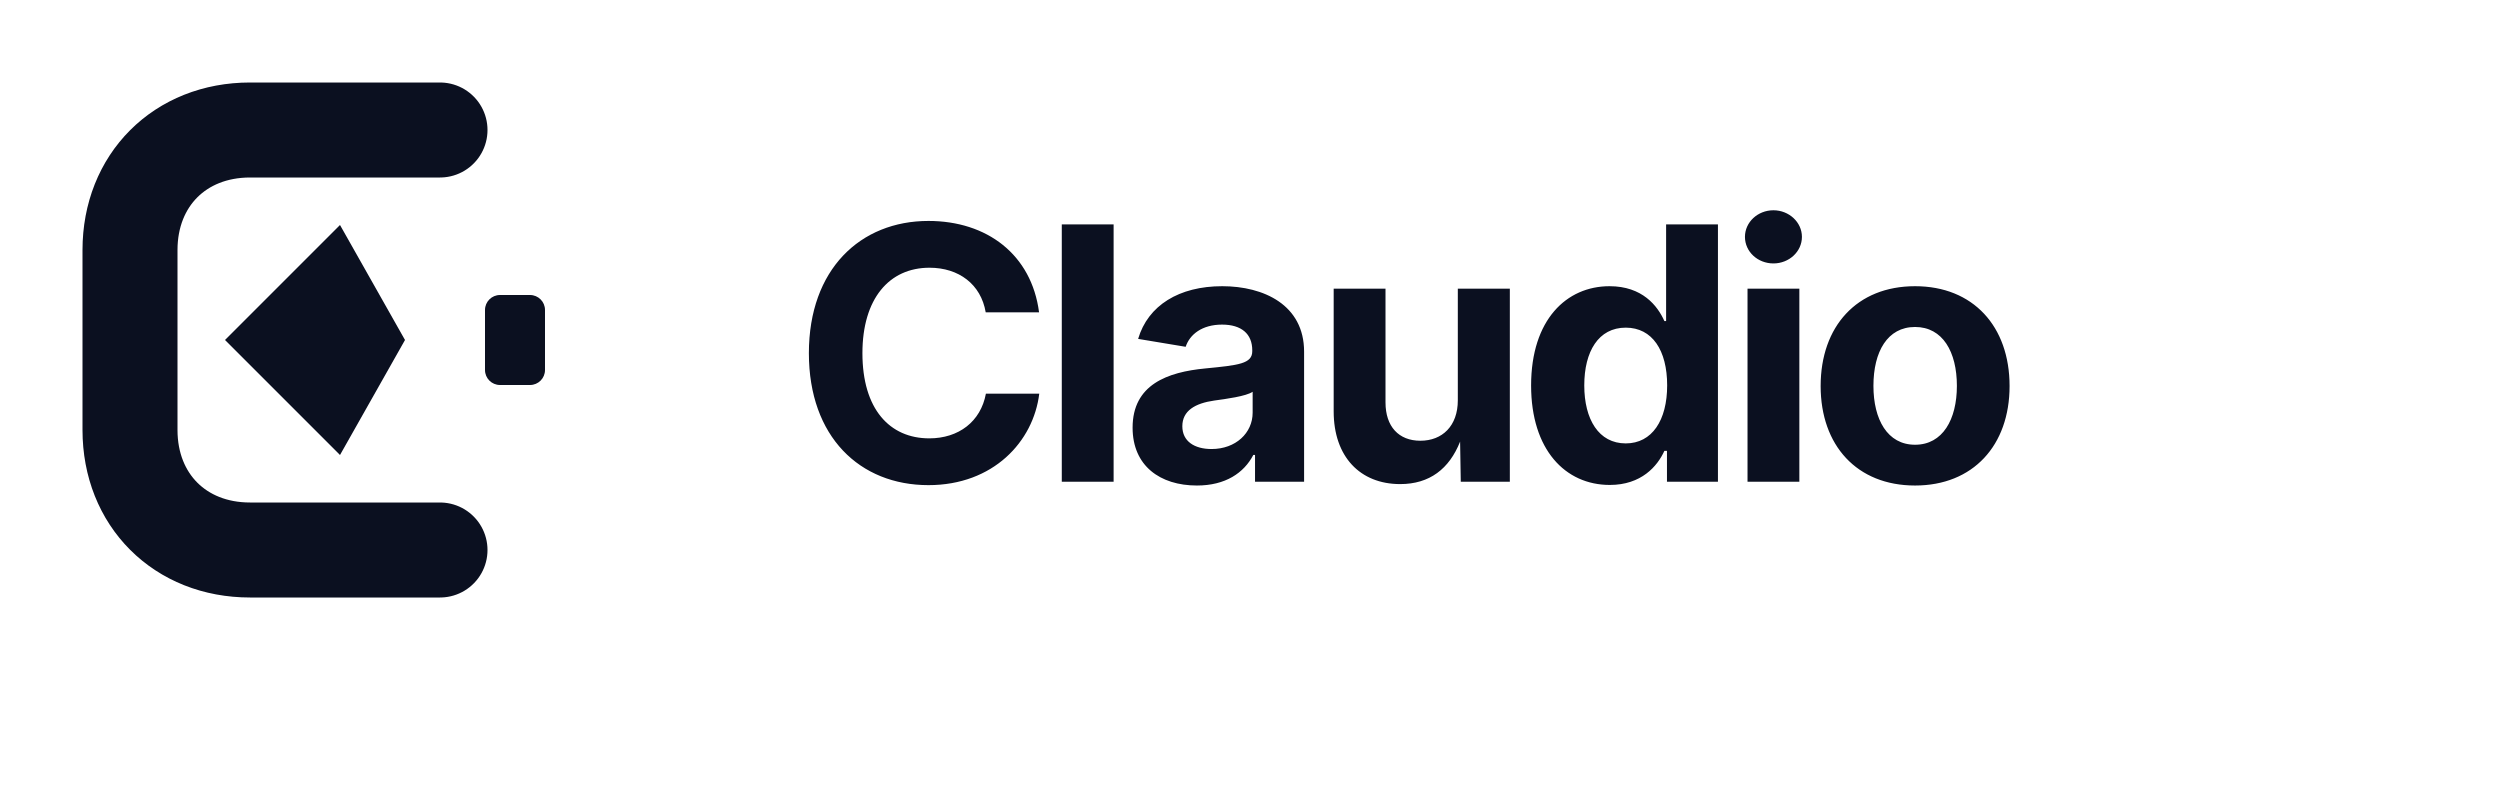
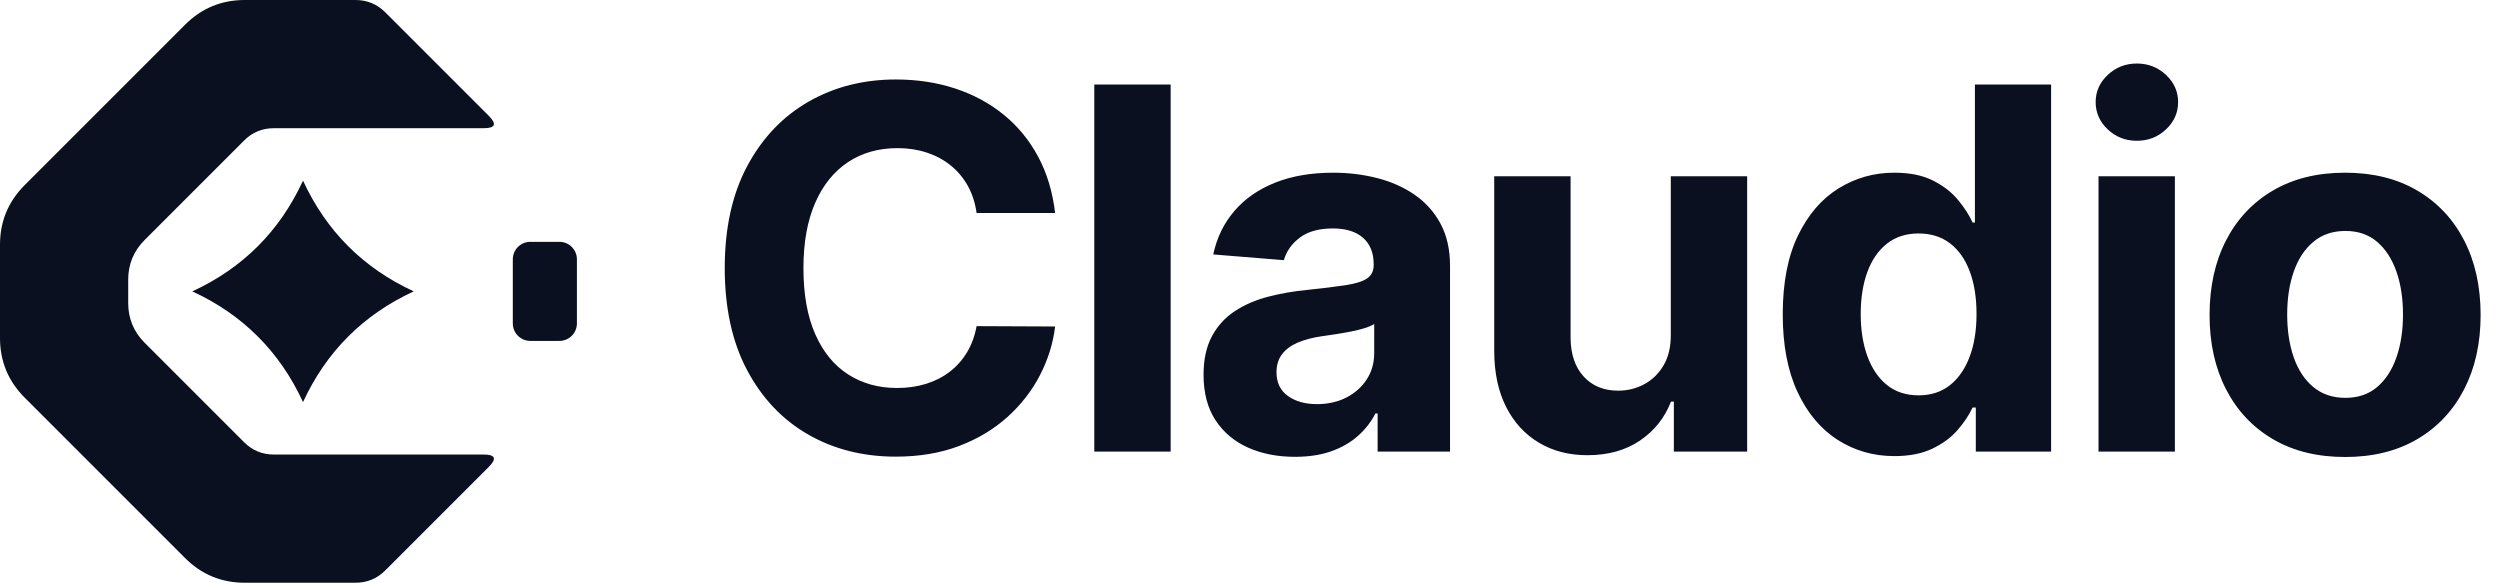
- <svg xmlns="http://www.w3.org/2000/svg" width="410" height="130" viewBox="0 0 410 130">
-   <defs>
-     <linearGradient id="brand" x1="0" y1="0" x2="1" y2="1">
-       <stop offset="0" stop-color="#246BFD" />
-       <stop offset="0.65" stop-color="#246BFD" />
-       <stop offset="1" stop-color="#A78BFA" />
-     </linearGradient>
-   </defs>
-   <g transform="translate(0,0) scale(0.82)">
-     <path d="M88 26 H50 C36 26 26 36 26 50 V86 C26 100 36 110 50 110 H88" fill="none" stroke="#0B1020" stroke-width="19" stroke-linecap="round" stroke-linejoin="round" />
-     <path d="M68 45 L81 68 L68 91 L45 68 Z" fill="#0B1020" />
-     <rect x="97" y="59" width="12" height="18" rx="3" fill="#0B1020" />
-   </g>
-   <text x="130" y="79" fill="#0B1020" font-family="Inter, Manrope, Arial, sans-serif" font-size="58" font-weight="650" letter-spacing="-2.4">Claudio</text>
+ <svg xmlns="http://www.w3.org/2000/svg" width="557.71" height="130" viewBox="10 10 429.01 100">
+   <path d="M41.76 14.24Q46 10 52 10L71 10Q74 10 76.12 12.12L93.88 29.88Q96 32 93 32L57 32Q54 32 51.88 34.12L34.83 51.17Q32 54 32 58L32 62Q32 66 34.83 68.83L51.88 85.88Q54 88 57 88L93 88Q96 88 93.88 90.12L76.12 107.88Q74 110 71 110L52 110Q46 110 41.76 105.76L14.24 78.24Q10 74 10 68L10 52Q10 46 14.24 41.76Z" fill="#0B1020" />
+   <path d="M62 41Q68 54 81 60Q68 66 62 79Q56 66 43 60Q56 54 62 41Z" fill="#0B1020" />
+   <rect x="98" y="51.5" width="11" height="17" rx="3" fill="#0B1020" />
+   <path transform="translate(130 87.5)" d="M61.062 -40.944H47.588Q47.219 -43.559 46.081 -45.604Q44.943 -47.65 43.159 -49.096Q41.375 -50.542 39.052 -51.311Q36.729 -52.08 34.022 -52.08Q29.131 -52.08 25.501 -49.665Q21.872 -47.25 19.872 -42.651Q17.873 -38.052 17.873 -31.5Q17.873 -24.763 19.887 -20.18Q21.902 -15.596 25.532 -13.258Q29.162 -10.92 33.93 -10.92Q36.606 -10.92 38.898 -11.628Q41.19 -12.335 42.974 -13.704Q44.758 -15.073 45.943 -17.042Q47.127 -19.011 47.588 -21.533L61.062 -21.472Q60.539 -17.134 58.463 -13.12Q56.386 -9.105 52.895 -5.952Q49.403 -2.799 44.589 -0.969Q39.775 0.861 33.715 0.861Q25.286 0.861 18.657 -2.953Q12.028 -6.768 8.198 -13.997Q4.368 -21.226 4.368 -31.5Q4.368 -41.805 8.244 -49.034Q12.12 -56.263 18.765 -60.062Q25.409 -63.861 33.715 -63.861Q39.19 -63.861 43.882 -62.323Q48.573 -60.785 52.203 -57.847Q55.833 -54.91 58.124 -50.665Q60.416 -46.419 61.062 -40.944ZM80.889 -63V0.0H67.784V-63ZM102.222 0.892Q97.7 0.892 94.163 -0.692Q90.625 -2.276 88.58 -5.399Q86.534 -8.521 86.534 -13.197Q86.534 -17.134 87.98 -19.811Q89.426 -22.487 91.917 -24.117Q94.409 -25.748 97.593 -26.578Q100.777 -27.409 104.283 -27.747Q108.406 -28.178 110.928 -28.562Q113.45 -28.947 114.589 -29.716Q115.727 -30.485 115.727 -31.992V-32.177Q115.727 -35.099 113.896 -36.699Q112.066 -38.298 108.713 -38.298Q105.176 -38.298 103.084 -36.745Q100.992 -35.191 100.315 -32.854L88.195 -33.838Q89.118 -38.145 91.825 -41.298Q94.532 -44.451 98.823 -46.158Q103.115 -47.865 108.775 -47.865Q112.712 -47.865 116.327 -46.942Q119.941 -46.02 122.756 -44.082Q125.571 -42.144 127.201 -39.114Q128.831 -36.083 128.831 -31.869V0.0H116.404V-6.552H116.034Q114.896 -4.337 112.989 -2.661Q111.082 -0.984 108.406 -0.046Q105.729 0.892 102.222 0.892ZM105.975 -8.152Q108.867 -8.152 111.082 -9.305Q113.297 -10.459 114.558 -12.428Q115.819 -14.396 115.819 -16.888V-21.902Q115.204 -21.502 114.143 -21.179Q113.081 -20.856 111.759 -20.595Q110.436 -20.333 109.113 -20.134Q107.79 -19.934 106.714 -19.78Q104.407 -19.441 102.684 -18.703Q100.961 -17.965 100.008 -16.719Q99.054 -15.473 99.054 -13.627Q99.054 -10.951 101.007 -9.552Q102.961 -8.152 105.975 -8.152ZM166.715 -20.118V-47.25H179.819V0.0H167.238V-8.583H166.746Q165.146 -4.43 161.439 -1.907Q157.733 0.615 152.411 0.615Q147.673 0.615 144.074 -1.538Q140.475 -3.691 138.46 -7.66Q136.445 -11.628 136.415 -17.165V-47.25H149.519V-19.503Q149.55 -15.319 151.765 -12.889Q153.98 -10.459 157.702 -10.459Q160.07 -10.459 162.131 -11.551Q164.193 -12.643 165.469 -14.796Q166.746 -16.95 166.715 -20.118ZM205.091 0.769Q199.708 0.769 195.355 -2.015Q191.002 -4.799 188.464 -10.228Q185.926 -15.658 185.926 -23.563Q185.926 -31.685 188.541 -37.083Q191.156 -42.482 195.509 -45.174Q199.861 -47.865 205.06 -47.865Q209.028 -47.865 211.689 -46.527Q214.35 -45.189 215.996 -43.205Q217.642 -41.221 218.503 -39.313H218.903V-63H231.977V0.0H219.057V-7.567H218.503Q217.58 -5.599 215.904 -3.676Q214.227 -1.753 211.566 -0.492Q208.905 0.769 205.091 0.769ZM209.244 -9.659Q212.412 -9.659 214.612 -11.397Q216.811 -13.135 217.995 -16.273Q219.18 -19.411 219.18 -23.625Q219.18 -27.839 218.011 -30.946Q216.842 -34.053 214.627 -35.745Q212.412 -37.437 209.244 -37.437Q206.014 -37.437 203.799 -35.684Q201.584 -33.93 200.446 -30.823Q199.308 -27.716 199.308 -23.625Q199.308 -19.503 200.461 -16.35Q201.615 -13.197 203.814 -11.428Q206.014 -9.659 209.244 -9.659ZM240.114 0.0V-47.25H253.218V0.0ZM246.697 -53.341Q243.774 -53.341 241.698 -55.294Q239.621 -57.248 239.621 -59.985Q239.621 -62.692 241.698 -64.646Q243.774 -66.599 246.697 -66.599Q249.619 -66.599 251.695 -64.646Q253.772 -62.692 253.772 -59.985Q253.772 -57.248 251.695 -55.294Q249.619 -53.341 246.697 -53.341ZM282.427 0.923Q275.26 0.923 270.045 -2.138Q264.831 -5.199 262.001 -10.69Q259.171 -16.181 259.171 -23.44Q259.171 -30.762 262.001 -36.253Q264.831 -41.744 270.045 -44.804Q275.26 -47.865 282.427 -47.865Q289.595 -47.865 294.809 -44.804Q300.023 -41.744 302.853 -36.253Q305.683 -30.762 305.683 -23.44Q305.683 -16.181 302.853 -10.69Q300.023 -5.199 294.809 -2.138Q289.595 0.923 282.427 0.923ZM282.489 -9.229Q285.749 -9.229 287.933 -11.09Q290.117 -12.951 291.24 -16.181Q292.363 -19.411 292.363 -23.533Q292.363 -27.655 291.24 -30.885Q290.117 -34.115 287.933 -35.991Q285.749 -37.868 282.489 -37.868Q279.197 -37.868 276.967 -35.991Q274.737 -34.115 273.614 -30.885Q272.491 -27.655 272.491 -23.533Q272.491 -19.411 273.614 -16.181Q274.737 -12.951 276.967 -11.09Q279.197 -9.229 282.489 -9.229Z" fill="#0B1020" />
</svg>
